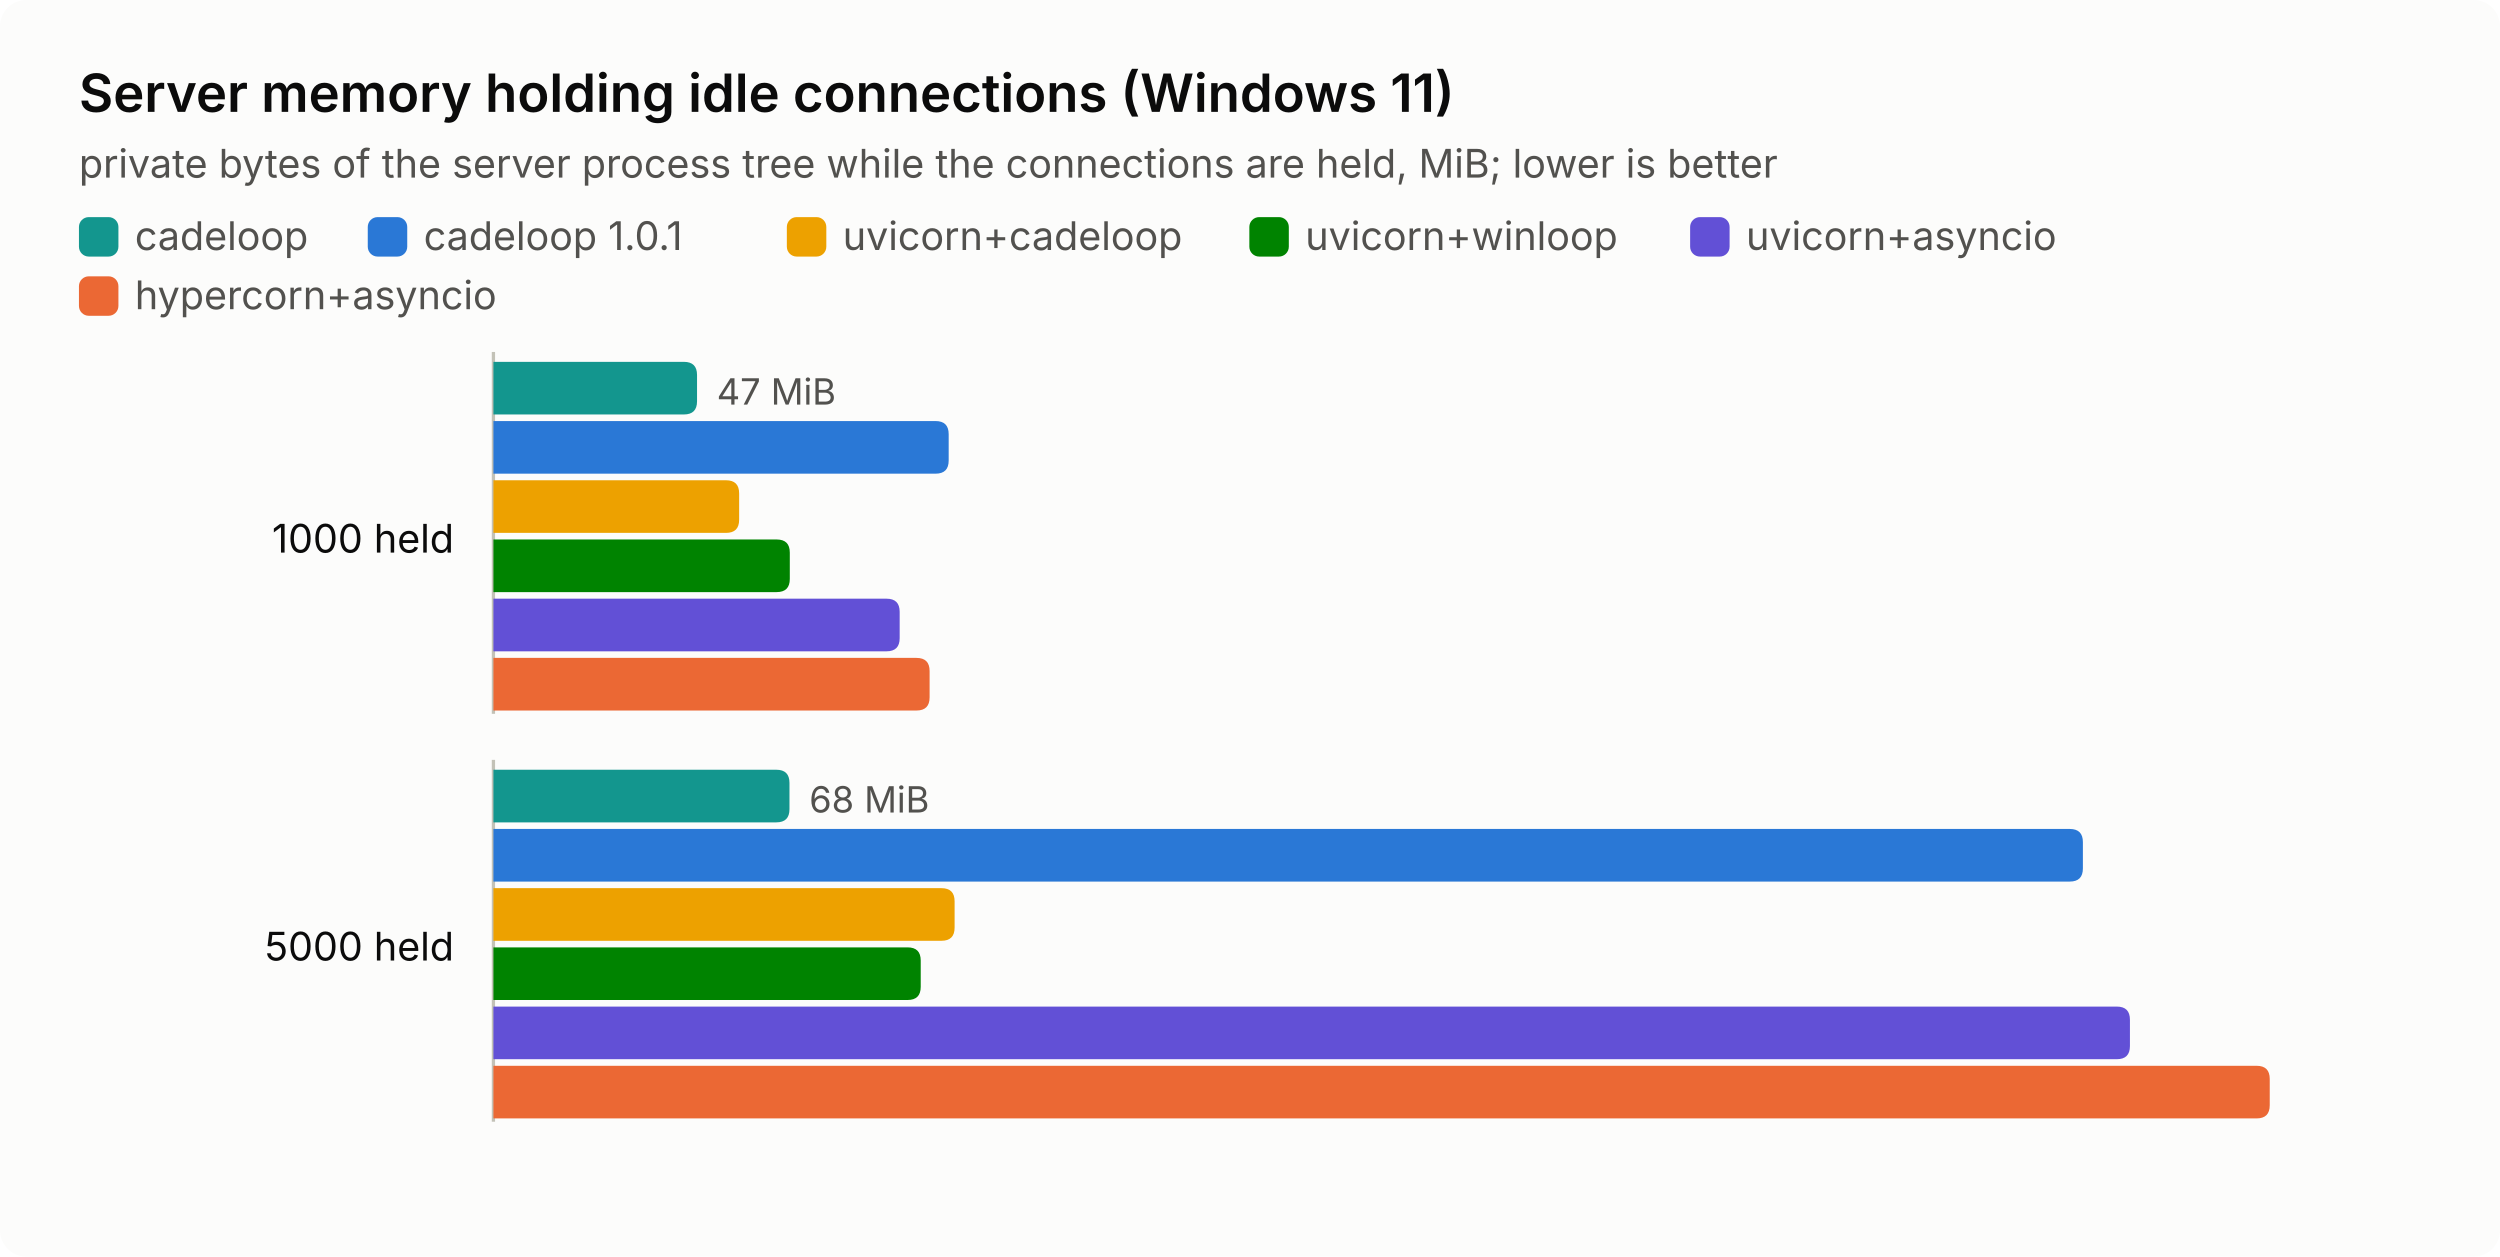
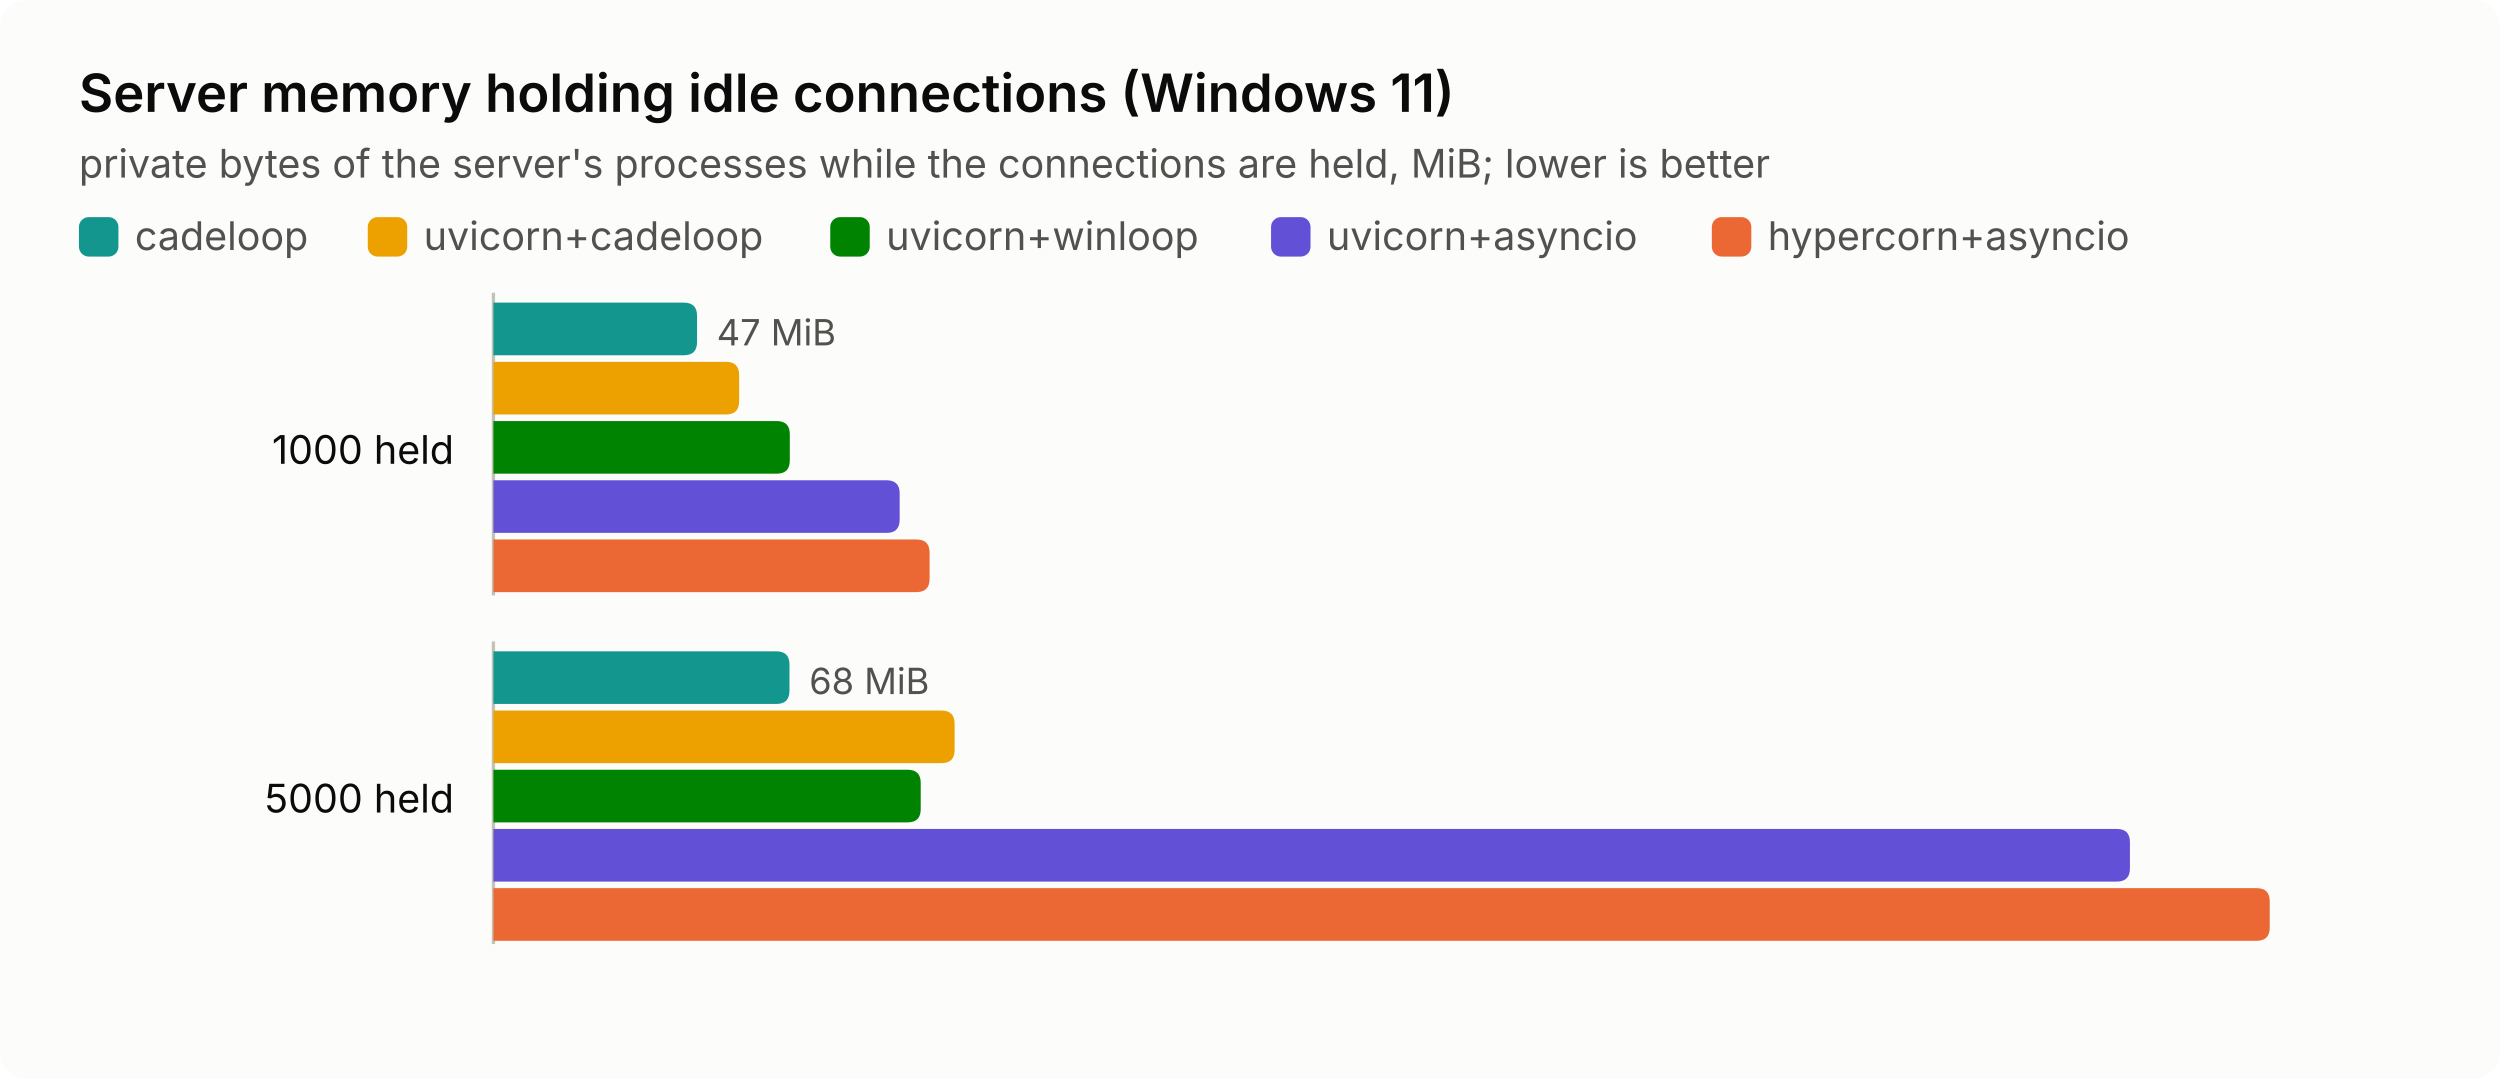
- <svg xmlns="http://www.w3.org/2000/svg" viewBox="0 0 760 382" width="760" height="382" font-family="system-ui, -apple-system, 'Segoe UI', sans-serif">
-   <rect width="760" height="382" fill="#fcfcfb" rx="8" />
+ <svg xmlns="http://www.w3.org/2000/svg" viewBox="0 0 760 328" width="760" height="328" font-family="system-ui, -apple-system, 'Segoe UI', sans-serif">
+   <rect width="760" height="328" fill="#fcfcfb" rx="8" />
  <text x="24" y="34" font-size="16" font-weight="600" fill="#0b0b0b">Server memory holding idle connections (Windows 11)</text>
-   <text x="24" y="54" font-size="12" fill="#52514e">private bytes of the server process tree while the connections are held, MiB; lower is better</text>
+   <text x="24" y="54" font-size="12" fill="#52514e">private bytes of the server's processes while the connections are held, MiB; lower is better</text>
  <rect x="24.0" y="66" width="12" height="12" rx="3" fill="#13968e" />
  <text x="41.0" y="76" font-size="12" fill="#52514e">cadeloop</text>
-   <rect x="111.8" y="66" width="12" height="12" rx="3" fill="#2a78d6" />
-   <text x="128.8" y="76" font-size="12" fill="#52514e">cadeloop 1.0.1</text>
-   <rect x="239.2" y="66" width="12" height="12" rx="3" fill="#eda100" />
-   <text x="256.2" y="76" font-size="12" fill="#52514e">uvicorn+cadeloop</text>
-   <rect x="379.8" y="66" width="12" height="12" rx="3" fill="#008300" />
-   <text x="396.8" y="76" font-size="12" fill="#52514e">uvicorn+winloop</text>
-   <rect x="513.8" y="66" width="12" height="12" rx="3" fill="#6250d6" />
-   <text x="530.8" y="76" font-size="12" fill="#52514e">uvicorn+asyncio</text>
-   <rect x="24.0" y="84" width="12" height="12" rx="3" fill="#eb6834" />
-   <text x="41.0" y="94" font-size="12" fill="#52514e">hypercorn+asyncio</text>
-   <text x="138" y="168.0" font-size="12" text-anchor="end" fill="#0b0b0b">1000 held</text>
-   <line x1="150" y1="107" x2="150" y2="217" stroke="#c3c2b7" stroke-width="1" />
-   <path d="M150.0,110.0 h57.9 q4.0,0 4.0,4.0 v8.0 q0,4.0 -4.0,4.0 h-57.9 z" fill="#13968e" />
+   <rect x="111.8" y="66" width="12" height="12" rx="3" fill="#eda100" />
+   <text x="128.8" y="76" font-size="12" fill="#52514e">uvicorn+cadeloop</text>
+   <rect x="252.4" y="66" width="12" height="12" rx="3" fill="#008300" />
+   <text x="269.4" y="76" font-size="12" fill="#52514e">uvicorn+winloop</text>
+   <rect x="386.4" y="66" width="12" height="12" rx="3" fill="#6250d6" />
+   <text x="403.4" y="76" font-size="12" fill="#52514e">uvicorn+asyncio</text>
+   <rect x="520.4" y="66" width="12" height="12" rx="3" fill="#eb6834" />
+   <text x="537.4" y="76" font-size="12" fill="#52514e">hypercorn+asyncio</text>
+   <text x="138" y="141.0" font-size="12" text-anchor="end" fill="#0b0b0b">1000 held</text>
+   <line x1="150" y1="89" x2="150" y2="181" stroke="#c3c2b7" stroke-width="1" />
+   <path d="M150.0,92.0 h57.9 q4.0,0 4.0,4.0 v8.0 q0,4.0 -4.0,4.0 h-57.9 z" fill="#13968e" />
+   <rect x="150.0" y="91.0" width="0" height="0" fill="#fcfcfb" />
+   <text x="217.9" y="105" font-size="11" fill="#52514e">47 MiB</text>
+   <path d="M150.0,110.0 h70.7 q4.0,0 4.0,4.0 v8.0 q0,4.0 -4.0,4.0 h-70.7 z" fill="#eda100" />
  <rect x="150.0" y="109.0" width="0" height="0" fill="#fcfcfb" />
-   <text x="217.9" y="123" font-size="11" fill="#52514e">47 MiB</text>
-   <path d="M150.0,128.0 h134.4 q4.0,0 4.0,4.0 v8.0 q0,4.0 -4.0,4.0 h-134.4 z" fill="#2a78d6" />
+   <path d="M150.0,128.0 h86.1 q4.0,0 4.0,4.0 v8.0 q0,4.0 -4.0,4.0 h-86.1 z" fill="#008300" />
  <rect x="150.0" y="127.0" width="0" height="0" fill="#fcfcfb" />
-   <path d="M150.0,146.0 h70.7 q4.0,0 4.0,4.0 v8.0 q0,4.0 -4.0,4.0 h-70.7 z" fill="#eda100" />
+   <path d="M150.0,146.0 h119.5 q4.0,0 4.0,4.0 v8.0 q0,4.0 -4.0,4.0 h-119.5 z" fill="#6250d6" />
  <rect x="150.0" y="145.0" width="0" height="0" fill="#fcfcfb" />
-   <path d="M150.0,164.0 h86.1 q4.0,0 4.0,4.0 v8.0 q0,4.0 -4.0,4.0 h-86.1 z" fill="#008300" />
+   <path d="M150.0,164.0 h128.6 q4.0,0 4.0,4.0 v8.0 q0,4.0 -4.0,4.0 h-128.6 z" fill="#eb6834" />
  <rect x="150.0" y="163.0" width="0" height="0" fill="#fcfcfb" />
-   <path d="M150.0,182.0 h119.5 q4.0,0 4.0,4.0 v8.0 q0,4.0 -4.0,4.0 h-119.5 z" fill="#6250d6" />
-   <rect x="150.0" y="181.0" width="0" height="0" fill="#fcfcfb" />
-   <path d="M150.0,200.0 h128.6 q4.0,0 4.0,4.0 v8.0 q0,4.0 -4.0,4.0 h-128.6 z" fill="#eb6834" />
-   <rect x="150.0" y="199.0" width="0" height="0" fill="#fcfcfb" />
-   <text x="138" y="292.0" font-size="12" text-anchor="end" fill="#0b0b0b">5000 held</text>
-   <line x1="150" y1="231" x2="150" y2="341" stroke="#c3c2b7" stroke-width="1" />
-   <path d="M150.0,234.0 h86.0 q4.0,0 4.0,4.0 v8.0 q0,4.0 -4.0,4.0 h-86.0 z" fill="#13968e" />
+   <text x="138" y="247.0" font-size="12" text-anchor="end" fill="#0b0b0b">5000 held</text>
+   <line x1="150" y1="195" x2="150" y2="287" stroke="#c3c2b7" stroke-width="1" />
+   <path d="M150.0,198.0 h86.0 q4.0,0 4.0,4.0 v8.0 q0,4.0 -4.0,4.0 h-86.0 z" fill="#13968e" />
+   <rect x="150.0" y="197.0" width="0" height="0" fill="#fcfcfb" />
+   <text x="246.0" y="211" font-size="11" fill="#52514e">68 MiB</text>
+   <path d="M150.0,216.0 h136.2 q4.0,0 4.0,4.0 v8.0 q0,4.0 -4.0,4.0 h-136.2 z" fill="#eda100" />
+   <rect x="150.0" y="215.0" width="0" height="0" fill="#fcfcfb" />
+   <path d="M150.0,234.0 h125.9 q4.0,0 4.0,4.0 v8.0 q0,4.0 -4.0,4.0 h-125.9 z" fill="#008300" />
  <rect x="150.0" y="233.0" width="0" height="0" fill="#fcfcfb" />
-   <text x="246.0" y="247" font-size="11" fill="#52514e">68 MiB</text>
-   <path d="M150.0,252.0 h479.2 q4.0,0 4.0,4.0 v8.0 q0,4.0 -4.0,4.0 h-479.2 z" fill="#2a78d6" />
+   <path d="M150.0,252.0 h493.5 q4.0,0 4.0,4.0 v8.0 q0,4.0 -4.0,4.0 h-493.5 z" fill="#6250d6" />
  <rect x="150.0" y="251.0" width="0" height="0" fill="#fcfcfb" />
-   <path d="M150.0,270.0 h136.2 q4.0,0 4.0,4.0 v8.0 q0,4.0 -4.0,4.0 h-136.2 z" fill="#eda100" />
+   <path d="M150.0,270.0 h536.0 q4.0,0 4.0,4.0 v8.0 q0,4.0 -4.0,4.0 h-536.0 z" fill="#eb6834" />
  <rect x="150.0" y="269.0" width="0" height="0" fill="#fcfcfb" />
-   <path d="M150.0,288.0 h125.9 q4.0,0 4.0,4.0 v8.0 q0,4.0 -4.0,4.0 h-125.9 z" fill="#008300" />
-   <rect x="150.0" y="287.0" width="0" height="0" fill="#fcfcfb" />
-   <path d="M150.0,306.0 h493.5 q4.0,0 4.0,4.0 v8.0 q0,4.0 -4.0,4.0 h-493.5 z" fill="#6250d6" />
-   <rect x="150.0" y="305.0" width="0" height="0" fill="#fcfcfb" />
-   <path d="M150.0,324.0 h536.0 q4.0,0 4.0,4.0 v8.0 q0,4.0 -4.0,4.0 h-536.0 z" fill="#eb6834" />
-   <rect x="150.0" y="323.0" width="0" height="0" fill="#fcfcfb" />
</svg>
